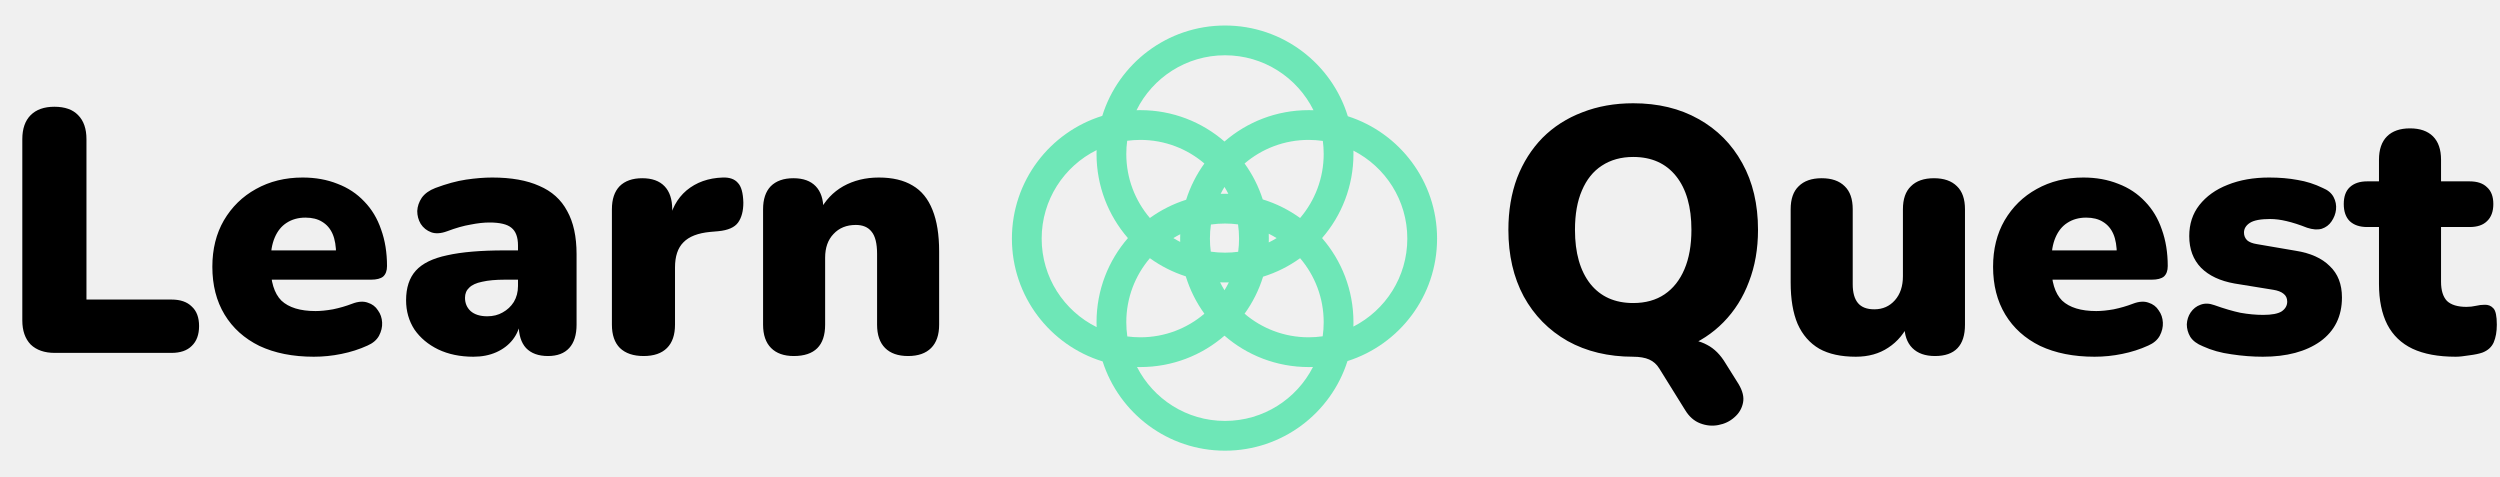
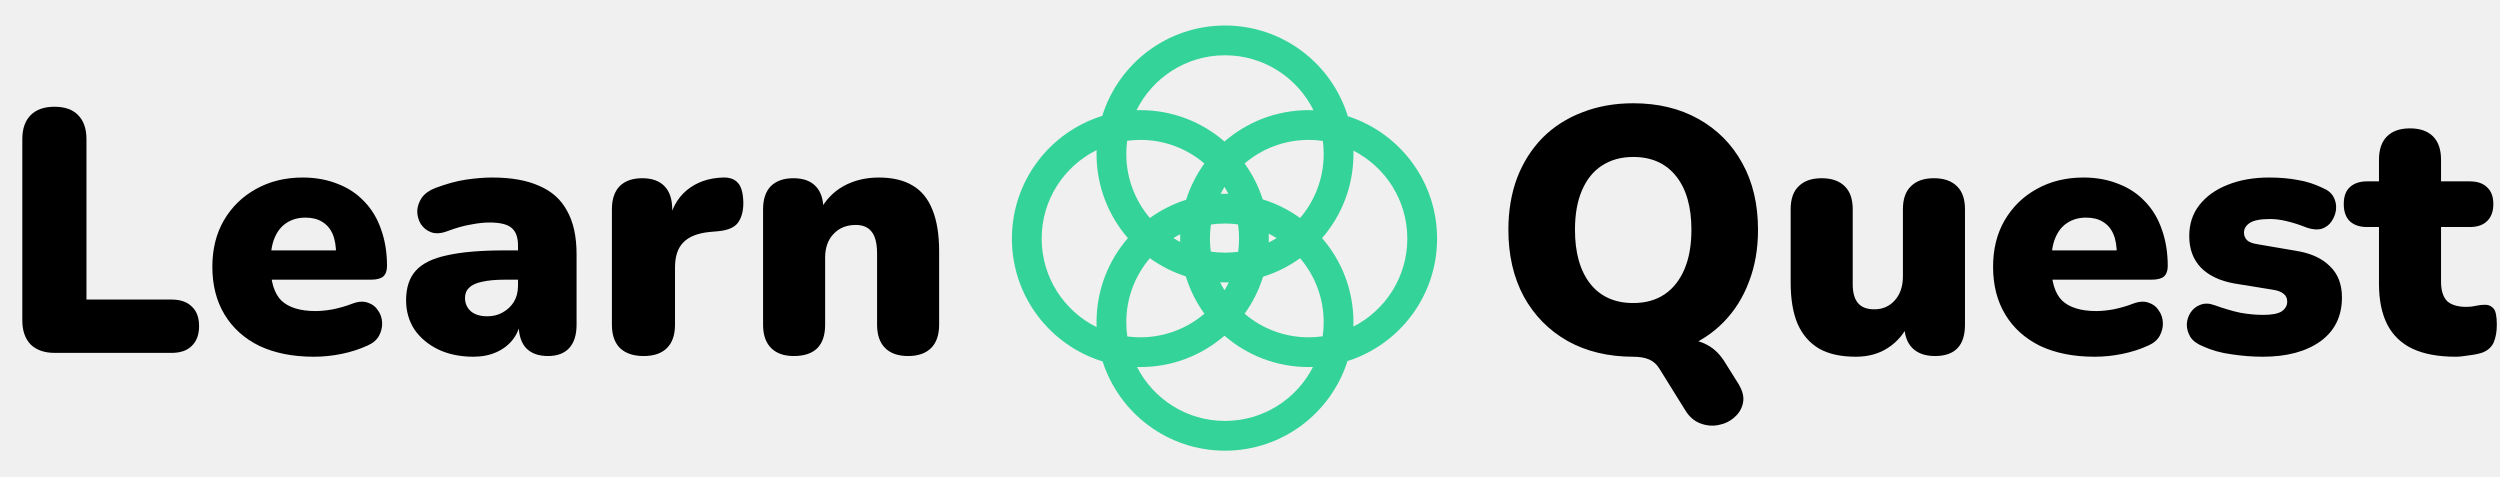
<svg xmlns="http://www.w3.org/2000/svg" width="588" height="112" viewBox="0 0 588 112" fill="none">
  <path d="M12.874 83C10.469 83 8.583 82.344 7.216 81.032C5.904 79.665 5.248 77.779 5.248 75.374V32.734C5.248 30.274 5.904 28.388 7.216 27.076C8.528 25.764 10.387 25.108 12.792 25.108C15.252 25.108 17.111 25.764 18.368 27.076C19.68 28.388 20.336 30.274 20.336 32.734V70.454H40.344C42.421 70.454 44.007 71.001 45.1 72.094C46.248 73.133 46.822 74.663 46.822 76.686C46.822 78.709 46.248 80.267 45.1 81.36C44.007 82.453 42.421 83 40.344 83H12.874ZM73.806 83.902C68.886 83.902 64.622 83.055 61.014 81.36C57.461 79.611 54.728 77.151 52.814 73.98C50.901 70.809 49.944 67.065 49.944 62.746C49.944 58.591 50.846 54.956 52.65 51.84C54.509 48.669 57.024 46.209 60.194 44.46C63.42 42.656 67.082 41.754 71.182 41.754C74.189 41.754 76.922 42.246 79.382 43.23C81.842 44.159 83.947 45.553 85.696 47.412C87.446 49.216 88.758 51.403 89.632 53.972C90.562 56.541 91.026 59.411 91.026 62.582C91.026 63.675 90.726 64.495 90.124 65.042C89.523 65.534 88.566 65.78 87.254 65.78H62.162V58.892H80.366L79.054 59.958C79.054 57.935 78.781 56.295 78.234 55.038C77.688 53.781 76.868 52.824 75.774 52.168C74.736 51.512 73.424 51.184 71.838 51.184C70.144 51.184 68.668 51.594 67.41 52.414C66.208 53.179 65.278 54.327 64.622 55.858C63.966 57.389 63.638 59.302 63.638 61.598V62.336C63.638 66.217 64.486 69.005 66.18 70.7C67.93 72.34 70.608 73.16 74.216 73.16C75.419 73.16 76.786 73.023 78.316 72.75C79.902 72.422 81.405 71.985 82.826 71.438C84.248 70.891 85.478 70.809 86.516 71.192C87.555 71.52 88.348 72.121 88.894 72.996C89.496 73.816 89.824 74.773 89.878 75.866C89.933 76.905 89.687 77.943 89.14 78.982C88.594 79.966 87.692 80.731 86.434 81.278C84.521 82.153 82.471 82.809 80.284 83.246C78.152 83.683 75.993 83.902 73.806 83.902ZM111.337 83.902C108.221 83.902 105.46 83.328 103.055 82.18C100.704 81.032 98.845 79.474 97.479 77.506C96.167 75.483 95.511 73.187 95.511 70.618C95.511 67.666 96.276 65.343 97.807 63.648C99.337 61.953 101.797 60.751 105.187 60.04C108.576 59.275 113.086 58.892 118.717 58.892H123.227V65.78H118.717C116.585 65.78 114.808 65.944 113.387 66.272C112.02 66.545 111.009 67.01 110.353 67.666C109.697 68.267 109.369 69.06 109.369 70.044C109.369 71.301 109.806 72.34 110.681 73.16C111.61 73.98 112.922 74.39 114.617 74.39C115.983 74.39 117.186 74.089 118.225 73.488C119.318 72.887 120.193 72.067 120.849 71.028C121.505 69.935 121.833 68.677 121.833 67.256V57.744C121.833 55.776 121.313 54.382 120.275 53.562C119.291 52.742 117.569 52.332 115.109 52.332C113.797 52.332 112.321 52.496 110.681 52.824C109.041 53.097 107.209 53.617 105.187 54.382C103.711 54.929 102.453 55.011 101.415 54.628C100.376 54.245 99.556 53.589 98.955 52.66C98.408 51.731 98.135 50.719 98.135 49.626C98.189 48.533 98.545 47.494 99.201 46.51C99.911 45.526 100.977 44.761 102.399 44.214C105.023 43.23 107.428 42.574 109.615 42.246C111.856 41.918 113.906 41.754 115.765 41.754C120.247 41.754 123.937 42.41 126.835 43.722C129.787 44.979 131.973 46.947 133.395 49.626C134.871 52.25 135.609 55.639 135.609 59.794V76.358C135.609 78.763 135.035 80.595 133.887 81.852C132.739 83.109 131.071 83.738 128.885 83.738C126.643 83.738 124.921 83.109 123.719 81.852C122.571 80.595 121.997 78.763 121.997 76.358V74.226L122.489 75.374C122.215 77.123 121.587 78.627 120.603 79.884C119.619 81.141 118.334 82.125 116.749 82.836C115.163 83.547 113.359 83.902 111.337 83.902ZM151.382 83.738C148.977 83.738 147.118 83.109 145.806 81.852C144.549 80.595 143.92 78.763 143.92 76.358V49.216C143.92 46.865 144.522 45.061 145.724 43.804C146.982 42.547 148.758 41.918 151.054 41.918C153.35 41.918 155.1 42.547 156.302 43.804C157.505 45.061 158.106 46.865 158.106 49.216V52.578H157.286C157.833 49.298 159.227 46.701 161.468 44.788C163.764 42.875 166.607 41.863 169.996 41.754C171.582 41.699 172.757 42.109 173.522 42.984C174.342 43.804 174.78 45.362 174.834 47.658C174.834 49.626 174.424 51.184 173.604 52.332C172.784 53.48 171.226 54.163 168.93 54.382L167.044 54.546C164.147 54.819 162.042 55.639 160.73 57.006C159.418 58.318 158.762 60.286 158.762 62.91V76.358C158.762 78.763 158.134 80.595 156.876 81.852C155.619 83.109 153.788 83.738 151.382 83.738ZM186.691 83.738C184.395 83.738 182.618 83.109 181.361 81.852C180.104 80.595 179.475 78.763 179.475 76.358V49.216C179.475 46.865 180.076 45.061 181.279 43.804C182.536 42.547 184.313 41.918 186.609 41.918C188.905 41.918 190.654 42.547 191.857 43.804C193.06 45.061 193.661 46.865 193.661 49.216V53.07L192.759 49.708C194.071 47.139 195.93 45.171 198.335 43.804C200.795 42.437 203.583 41.754 206.699 41.754C209.924 41.754 212.576 42.383 214.653 43.64C216.73 44.843 218.288 46.756 219.327 49.38C220.366 51.949 220.885 55.202 220.885 59.138V76.358C220.885 78.763 220.256 80.595 218.999 81.852C217.742 83.109 215.938 83.738 213.587 83.738C211.236 83.738 209.432 83.109 208.175 81.852C206.918 80.595 206.289 78.763 206.289 76.358V59.712C206.289 57.252 205.852 55.503 204.977 54.464C204.157 53.425 202.927 52.906 201.287 52.906C199.1 52.906 197.351 53.617 196.039 55.038C194.727 56.405 194.071 58.263 194.071 60.614V76.358C194.071 81.278 191.611 83.738 186.691 83.738Z" fill="black" />
  <g clip-path="url(#clip0_40_62)">
-     <path fill-rule="evenodd" clip-rule="evenodd" d="M259.338 85.007C263.236 97.184 274.648 106 288.119 106C301.62 106 313.052 97.144 316.925 84.925C329.145 81.052 338 69.62 338 56.118C338 42.648 329.184 31.236 317.007 27.338C313.216 14.983 301.716 6 288.119 6C274.551 6 263.072 14.943 259.255 27.255C246.943 31.072 238 42.551 238 56.118C238 69.716 246.983 81.216 259.338 85.007ZM291.221 59.221C290.206 59.357 289.171 59.426 288.119 59.426C286.983 59.426 285.866 59.345 284.775 59.188C284.642 58.183 284.573 57.159 284.573 56.118C284.573 54.995 284.653 53.889 284.808 52.808C285.889 52.653 286.995 52.574 288.119 52.574C289.159 52.574 290.183 52.642 291.187 52.775C291.345 53.866 291.427 54.983 291.427 56.118C291.427 57.17 291.357 58.206 291.221 59.221ZM289.025 66.413C288.724 66.422 288.422 66.427 288.119 66.427C287.734 66.427 287.352 66.419 286.971 66.405C287.286 67.042 287.63 67.661 288 68.263C288.369 67.664 288.711 67.047 289.025 66.413ZM292.727 73.784C294.617 71.165 296.098 68.231 297.076 65.076C300.232 64.098 303.165 62.617 305.784 60.727C309.243 64.781 311.332 70.04 311.332 75.787C311.332 76.911 311.252 78.016 311.098 79.097C310.016 79.252 308.911 79.332 307.787 79.332C302.04 79.332 296.781 77.243 292.727 73.784ZM283.273 73.784C281.366 71.142 279.876 68.18 278.898 64.994C275.843 64.016 272.999 62.565 270.453 60.727C266.994 64.781 264.905 70.04 264.905 75.787C264.905 76.922 264.987 78.039 265.144 79.131C266.148 79.263 267.173 79.332 268.213 79.332C273.96 79.332 279.219 77.243 283.273 73.784ZM267.428 86.322C267.689 86.328 267.951 86.332 268.213 86.332C275.781 86.332 282.699 83.549 288 78.952C293.301 83.549 300.219 86.332 307.787 86.332C308.13 86.332 308.472 86.326 308.813 86.315C304.975 93.844 297.149 99 288.119 99C279.091 99 271.267 93.847 267.428 86.322ZM257.927 76.934C257.912 76.553 257.905 76.171 257.905 75.787C257.905 68.219 260.688 61.301 265.285 56C260.688 50.699 257.905 43.781 257.905 36.213C257.905 35.91 257.91 35.608 257.919 35.307C250.263 39.101 245 46.995 245 56.118C245 65.245 250.267 73.141 257.927 76.934ZM265.111 33.111C264.975 34.126 264.905 35.161 264.905 36.213C264.905 41.96 266.994 47.219 270.453 51.273C273.022 49.419 275.894 47.958 278.98 46.98C279.958 43.894 281.419 41.022 283.273 38.453C279.219 34.994 273.96 32.905 268.213 32.905C267.161 32.905 266.126 32.975 265.111 33.111ZM288 43.974C287.677 44.499 287.374 45.038 287.093 45.59C287.433 45.579 287.775 45.574 288.119 45.574C288.381 45.574 288.643 45.577 288.904 45.584C288.623 45.034 288.322 44.497 288 43.974ZM292.727 38.453C294.565 40.999 296.016 43.843 296.994 46.898C300.18 47.876 303.142 49.366 305.784 51.273C309.243 47.219 311.332 41.96 311.332 36.213C311.332 35.173 311.263 34.148 311.131 33.144C310.039 32.987 308.922 32.905 307.787 32.905C302.04 32.905 296.781 34.994 292.727 38.453ZM298.405 54.971C299.042 55.286 299.662 55.63 300.263 56C299.664 56.369 299.047 56.711 298.413 57.025C298.422 56.724 298.427 56.422 298.427 56.118C298.427 55.734 298.419 55.352 298.405 54.971ZM288 33.285C293.301 28.688 300.219 25.905 307.787 25.905C308.171 25.905 308.553 25.912 308.934 25.927C305.141 18.267 297.245 13 288.119 13C278.995 13 271.101 18.263 267.307 25.919C267.608 25.91 267.91 25.905 268.213 25.905C275.781 25.905 282.699 28.688 288 33.285ZM277.573 56.118C277.573 56.381 277.577 56.643 277.584 56.904C277.034 56.623 276.497 56.322 275.974 56C276.499 55.677 277.039 55.374 277.591 55.093C277.579 55.433 277.573 55.775 277.573 56.118ZM318.332 36.213C318.332 35.951 318.328 35.689 318.322 35.428C325.847 39.267 331 47.091 331 56.118C331 65.149 325.844 72.975 318.315 76.813C318.326 76.472 318.332 76.13 318.332 75.787C318.332 68.219 315.549 61.301 310.952 56C315.549 50.699 318.332 43.781 318.332 36.213Z" fill="#6ee7b7" />
+     <path fill-rule="evenodd" clip-rule="evenodd" d="M259.338 85.007C263.236 97.184 274.648 106 288.119 106C301.62 106 313.052 97.144 316.925 84.925C329.145 81.052 338 69.62 338 56.118C338 42.648 329.184 31.236 317.007 27.338C313.216 14.983 301.716 6 288.119 6C274.551 6 263.072 14.943 259.255 27.255C246.943 31.072 238 42.551 238 56.118C238 69.716 246.983 81.216 259.338 85.007ZM291.221 59.221C290.206 59.357 289.171 59.426 288.119 59.426C286.983 59.426 285.866 59.345 284.775 59.188C284.642 58.183 284.573 57.159 284.573 56.118C284.573 54.995 284.653 53.889 284.808 52.808C285.889 52.653 286.995 52.574 288.119 52.574C289.159 52.574 290.183 52.642 291.187 52.775C291.345 53.866 291.427 54.983 291.427 56.118C291.427 57.17 291.357 58.206 291.221 59.221ZM289.025 66.413C288.724 66.422 288.422 66.427 288.119 66.427C287.734 66.427 287.352 66.419 286.971 66.405C287.286 67.042 287.63 67.661 288 68.263C288.369 67.664 288.711 67.047 289.025 66.413ZM292.727 73.784C294.617 71.165 296.098 68.231 297.076 65.076C300.232 64.098 303.165 62.617 305.784 60.727C309.243 64.781 311.332 70.04 311.332 75.787C311.332 76.911 311.252 78.016 311.098 79.097C310.016 79.252 308.911 79.332 307.787 79.332C302.04 79.332 296.781 77.243 292.727 73.784ZM283.273 73.784C281.366 71.142 279.876 68.18 278.898 64.994C275.843 64.016 272.999 62.565 270.453 60.727C266.994 64.781 264.905 70.04 264.905 75.787C264.905 76.922 264.987 78.039 265.144 79.131C266.148 79.263 267.173 79.332 268.213 79.332C273.96 79.332 279.219 77.243 283.273 73.784ZM267.428 86.322C267.689 86.328 267.951 86.332 268.213 86.332C275.781 86.332 282.699 83.549 288 78.952C293.301 83.549 300.219 86.332 307.787 86.332C308.13 86.332 308.472 86.326 308.813 86.315C304.975 93.844 297.149 99 288.119 99C279.091 99 271.267 93.847 267.428 86.322ZM257.927 76.934C257.912 76.553 257.905 76.171 257.905 75.787C257.905 68.219 260.688 61.301 265.285 56C260.688 50.699 257.905 43.781 257.905 36.213C257.905 35.91 257.91 35.608 257.919 35.307C250.263 39.101 245 46.995 245 56.118C245 65.245 250.267 73.141 257.927 76.934ZM265.111 33.111C264.975 34.126 264.905 35.161 264.905 36.213C264.905 41.96 266.994 47.219 270.453 51.273C273.022 49.419 275.894 47.958 278.98 46.98C279.958 43.894 281.419 41.022 283.273 38.453C279.219 34.994 273.96 32.905 268.213 32.905C267.161 32.905 266.126 32.975 265.111 33.111ZM288 43.974C287.677 44.499 287.374 45.038 287.093 45.59C287.433 45.579 287.775 45.574 288.119 45.574C288.381 45.574 288.643 45.577 288.904 45.584C288.623 45.034 288.322 44.497 288 43.974ZM292.727 38.453C294.565 40.999 296.016 43.843 296.994 46.898C300.18 47.876 303.142 49.366 305.784 51.273C309.243 47.219 311.332 41.96 311.332 36.213C311.332 35.173 311.263 34.148 311.131 33.144C310.039 32.987 308.922 32.905 307.787 32.905C302.04 32.905 296.781 34.994 292.727 38.453ZM298.405 54.971C299.042 55.286 299.662 55.63 300.263 56C299.664 56.369 299.047 56.711 298.413 57.025C298.422 56.724 298.427 56.422 298.427 56.118C298.427 55.734 298.419 55.352 298.405 54.971ZM288 33.285C293.301 28.688 300.219 25.905 307.787 25.905C308.171 25.905 308.553 25.912 308.934 25.927C305.141 18.267 297.245 13 288.119 13C278.995 13 271.101 18.263 267.307 25.919C267.608 25.91 267.91 25.905 268.213 25.905C275.781 25.905 282.699 28.688 288 33.285ZM277.573 56.118C277.573 56.381 277.577 56.643 277.584 56.904C277.034 56.623 276.497 56.322 275.974 56C276.499 55.677 277.039 55.374 277.591 55.093C277.579 55.433 277.573 55.775 277.573 56.118ZM318.332 36.213C318.332 35.951 318.328 35.689 318.322 35.428C325.847 39.267 331 47.091 331 56.118C331 65.149 325.844 72.975 318.315 76.813C318.326 76.472 318.332 76.13 318.332 75.787C318.332 68.219 315.549 61.301 310.952 56C315.549 50.699 318.332 43.781 318.332 36.213Z" fill="#34d399" />
  </g>
  <path d="M408.892 90.298C409.876 91.938 410.231 93.414 409.958 94.726C409.685 96.093 409.001 97.241 407.908 98.17C406.869 99.099 405.612 99.701 404.136 99.974C402.715 100.247 401.293 100.111 399.872 99.564C398.451 99.017 397.275 97.979 396.346 96.448L390.278 86.69C389.677 85.706 388.884 84.995 387.9 84.558C386.916 84.121 385.631 83.902 384.046 83.902L395.28 79.72C397.74 79.72 399.817 80.185 401.512 81.114C403.207 81.989 404.655 83.437 405.858 85.46L408.892 90.298ZM384.128 83.902C378.279 83.902 373.14 82.672 368.712 80.212C364.284 77.697 360.84 74.199 358.38 69.716C355.975 65.233 354.772 60.013 354.772 54.054C354.772 49.571 355.455 45.499 356.822 41.836C358.243 38.173 360.239 35.03 362.808 32.406C365.432 29.782 368.548 27.787 372.156 26.42C375.764 24.999 379.755 24.288 384.128 24.288C389.977 24.288 395.089 25.518 399.462 27.978C403.89 30.438 407.334 33.909 409.794 38.392C412.254 42.82 413.484 48.041 413.484 54.054C413.484 58.537 412.773 62.609 411.352 66.272C409.985 69.935 407.99 73.105 405.366 75.784C402.797 78.408 399.708 80.431 396.1 81.852C392.492 83.219 388.501 83.902 384.128 83.902ZM384.128 71.274C387.025 71.274 389.485 70.591 391.508 69.224C393.531 67.857 395.089 65.889 396.182 63.32C397.275 60.751 397.822 57.662 397.822 54.054C397.822 48.642 396.619 44.433 394.214 41.426C391.809 38.419 388.447 36.916 384.128 36.916C381.285 36.916 378.825 37.599 376.748 38.966C374.725 40.278 373.167 42.219 372.074 44.788C370.981 47.303 370.434 50.391 370.434 54.054C370.434 59.466 371.637 63.703 374.042 66.764C376.447 69.771 379.809 71.274 384.128 71.274ZM436.497 83.902C432.998 83.902 430.128 83.273 427.887 82.016C425.645 80.704 423.951 78.763 422.803 76.194C421.709 73.625 421.163 70.372 421.163 66.436V49.216C421.163 46.811 421.791 45.007 423.049 43.804C424.306 42.547 426.11 41.918 428.461 41.918C430.811 41.918 432.615 42.547 433.873 43.804C435.13 45.007 435.759 46.811 435.759 49.216V66.846C435.759 68.814 436.169 70.29 436.989 71.274C437.809 72.258 439.093 72.75 440.843 72.75C442.811 72.75 444.423 72.039 445.681 70.618C446.938 69.197 447.567 67.311 447.567 64.96V49.216C447.567 46.811 448.195 45.007 449.453 43.804C450.71 42.547 452.514 41.918 454.865 41.918C457.215 41.918 459.019 42.547 460.277 43.804C461.534 45.007 462.163 46.811 462.163 49.216V76.358C462.163 81.278 459.812 83.738 455.111 83.738C452.815 83.738 451.038 83.109 449.781 81.852C448.523 80.595 447.895 78.763 447.895 76.358V71.602L449.207 75.62C448.004 78.299 446.309 80.349 444.123 81.77C441.991 83.191 439.449 83.902 436.497 83.902ZM492.633 83.902C487.713 83.902 483.449 83.055 479.841 81.36C476.287 79.611 473.554 77.151 471.641 73.98C469.727 70.809 468.771 67.065 468.771 62.746C468.771 58.591 469.673 54.956 471.477 51.84C473.335 48.669 475.85 46.209 479.021 44.46C482.246 42.656 485.909 41.754 490.009 41.754C493.015 41.754 495.749 42.246 498.209 43.23C500.669 44.159 502.773 45.553 504.523 47.412C506.272 49.216 507.584 51.403 508.459 53.972C509.388 56.541 509.853 59.411 509.853 62.582C509.853 63.675 509.552 64.495 508.951 65.042C508.349 65.534 507.393 65.78 506.081 65.78H480.989V58.892H499.193L497.881 59.958C497.881 57.935 497.607 56.295 497.061 55.038C496.514 53.781 495.694 52.824 494.601 52.168C493.562 51.512 492.25 51.184 490.665 51.184C488.97 51.184 487.494 51.594 486.237 52.414C485.034 53.179 484.105 54.327 483.449 55.858C482.793 57.389 482.465 59.302 482.465 61.598V62.336C482.465 66.217 483.312 69.005 485.007 70.7C486.756 72.34 489.435 73.16 493.043 73.16C494.245 73.16 495.612 73.023 497.143 72.75C498.728 72.422 500.231 71.985 501.653 71.438C503.074 70.891 504.304 70.809 505.343 71.192C506.381 71.52 507.174 72.121 507.721 72.996C508.322 73.816 508.65 74.773 508.705 75.866C508.759 76.905 508.513 77.943 507.967 78.982C507.42 79.966 506.518 80.731 505.261 81.278C503.347 82.153 501.297 82.809 499.111 83.246C496.979 83.683 494.819 83.902 492.633 83.902ZM532.213 83.902C529.808 83.902 527.348 83.711 524.833 83.328C522.373 83 520.132 82.371 518.109 81.442C516.742 80.895 515.758 80.157 515.157 79.228C514.61 78.299 514.337 77.315 514.337 76.276C514.392 75.237 514.692 74.308 515.239 73.488C515.84 72.613 516.606 72.012 517.535 71.684C518.519 71.301 519.612 71.329 520.815 71.766C523.111 72.586 525.161 73.187 526.965 73.57C528.824 73.898 530.6 74.062 532.295 74.062C534.318 74.062 535.766 73.789 536.641 73.242C537.516 72.641 537.953 71.875 537.953 70.946C537.953 70.126 537.652 69.497 537.051 69.06C536.504 68.623 535.712 68.322 534.673 68.158L525.571 66.682C522.182 66.081 519.558 64.851 517.699 62.992C515.84 61.079 514.911 58.591 514.911 55.53C514.911 52.687 515.704 50.255 517.289 48.232C518.929 46.155 521.143 44.569 523.931 43.476C526.774 42.328 530.026 41.754 533.689 41.754C536.149 41.754 538.39 41.945 540.413 42.328C542.436 42.656 544.404 43.285 546.317 44.214C547.52 44.706 548.367 45.417 548.859 46.346C549.351 47.275 549.542 48.259 549.433 49.298C549.324 50.282 548.968 51.211 548.367 52.086C547.82 52.906 547.055 53.48 546.071 53.808C545.087 54.081 543.939 53.999 542.627 53.562C540.823 52.851 539.21 52.332 537.789 52.004C536.422 51.676 535.138 51.512 533.935 51.512C531.694 51.512 530.108 51.813 529.179 52.414C528.25 53.015 527.785 53.781 527.785 54.71C527.785 55.421 528.031 56.022 528.523 56.514C529.015 56.951 529.78 57.252 530.819 57.416L539.921 58.974C543.42 59.521 546.098 60.723 547.957 62.582C549.87 64.386 550.827 66.846 550.827 69.962C550.827 74.39 549.132 77.834 545.743 80.294C542.354 82.699 537.844 83.902 532.213 83.902ZM577.576 83.902C573.476 83.902 570.087 83.273 567.408 82.016C564.784 80.759 562.816 78.873 561.504 76.358C560.192 73.789 559.536 70.591 559.536 66.764V53.398H556.748C554.999 53.398 553.632 52.933 552.648 52.004C551.719 51.075 551.254 49.735 551.254 47.986C551.254 46.237 551.719 44.925 552.648 44.05C553.632 43.121 554.999 42.656 556.748 42.656H559.536V37.572C559.536 35.167 560.165 33.335 561.422 32.078C562.68 30.821 564.484 30.192 566.834 30.192C569.185 30.192 570.989 30.821 572.246 32.078C573.504 33.335 574.132 35.167 574.132 37.572V42.656H580.856C582.66 42.656 584.027 43.121 584.956 44.05C585.94 44.925 586.432 46.237 586.432 47.986C586.432 49.735 585.94 51.075 584.956 52.004C584.027 52.933 582.66 53.398 580.856 53.398H574.132V66.272C574.132 68.295 574.597 69.798 575.526 70.782C576.51 71.711 578.041 72.176 580.118 72.176C580.884 72.176 581.622 72.094 582.332 71.93C583.043 71.766 583.699 71.684 584.3 71.684C585.175 71.629 585.886 71.903 586.432 72.504C586.979 73.051 587.252 74.335 587.252 76.358C587.252 77.998 587.006 79.392 586.514 80.54C586.022 81.633 585.148 82.426 583.89 82.918C583.125 83.191 582.086 83.41 580.774 83.574C579.462 83.793 578.396 83.902 577.576 83.902Z" fill="black" />
  <defs>
    <clipPath id="clip0_40_62">
      <rect width="100" height="100" fill="white" transform="translate(238 6)" />
    </clipPath>
  </defs>
</svg>
